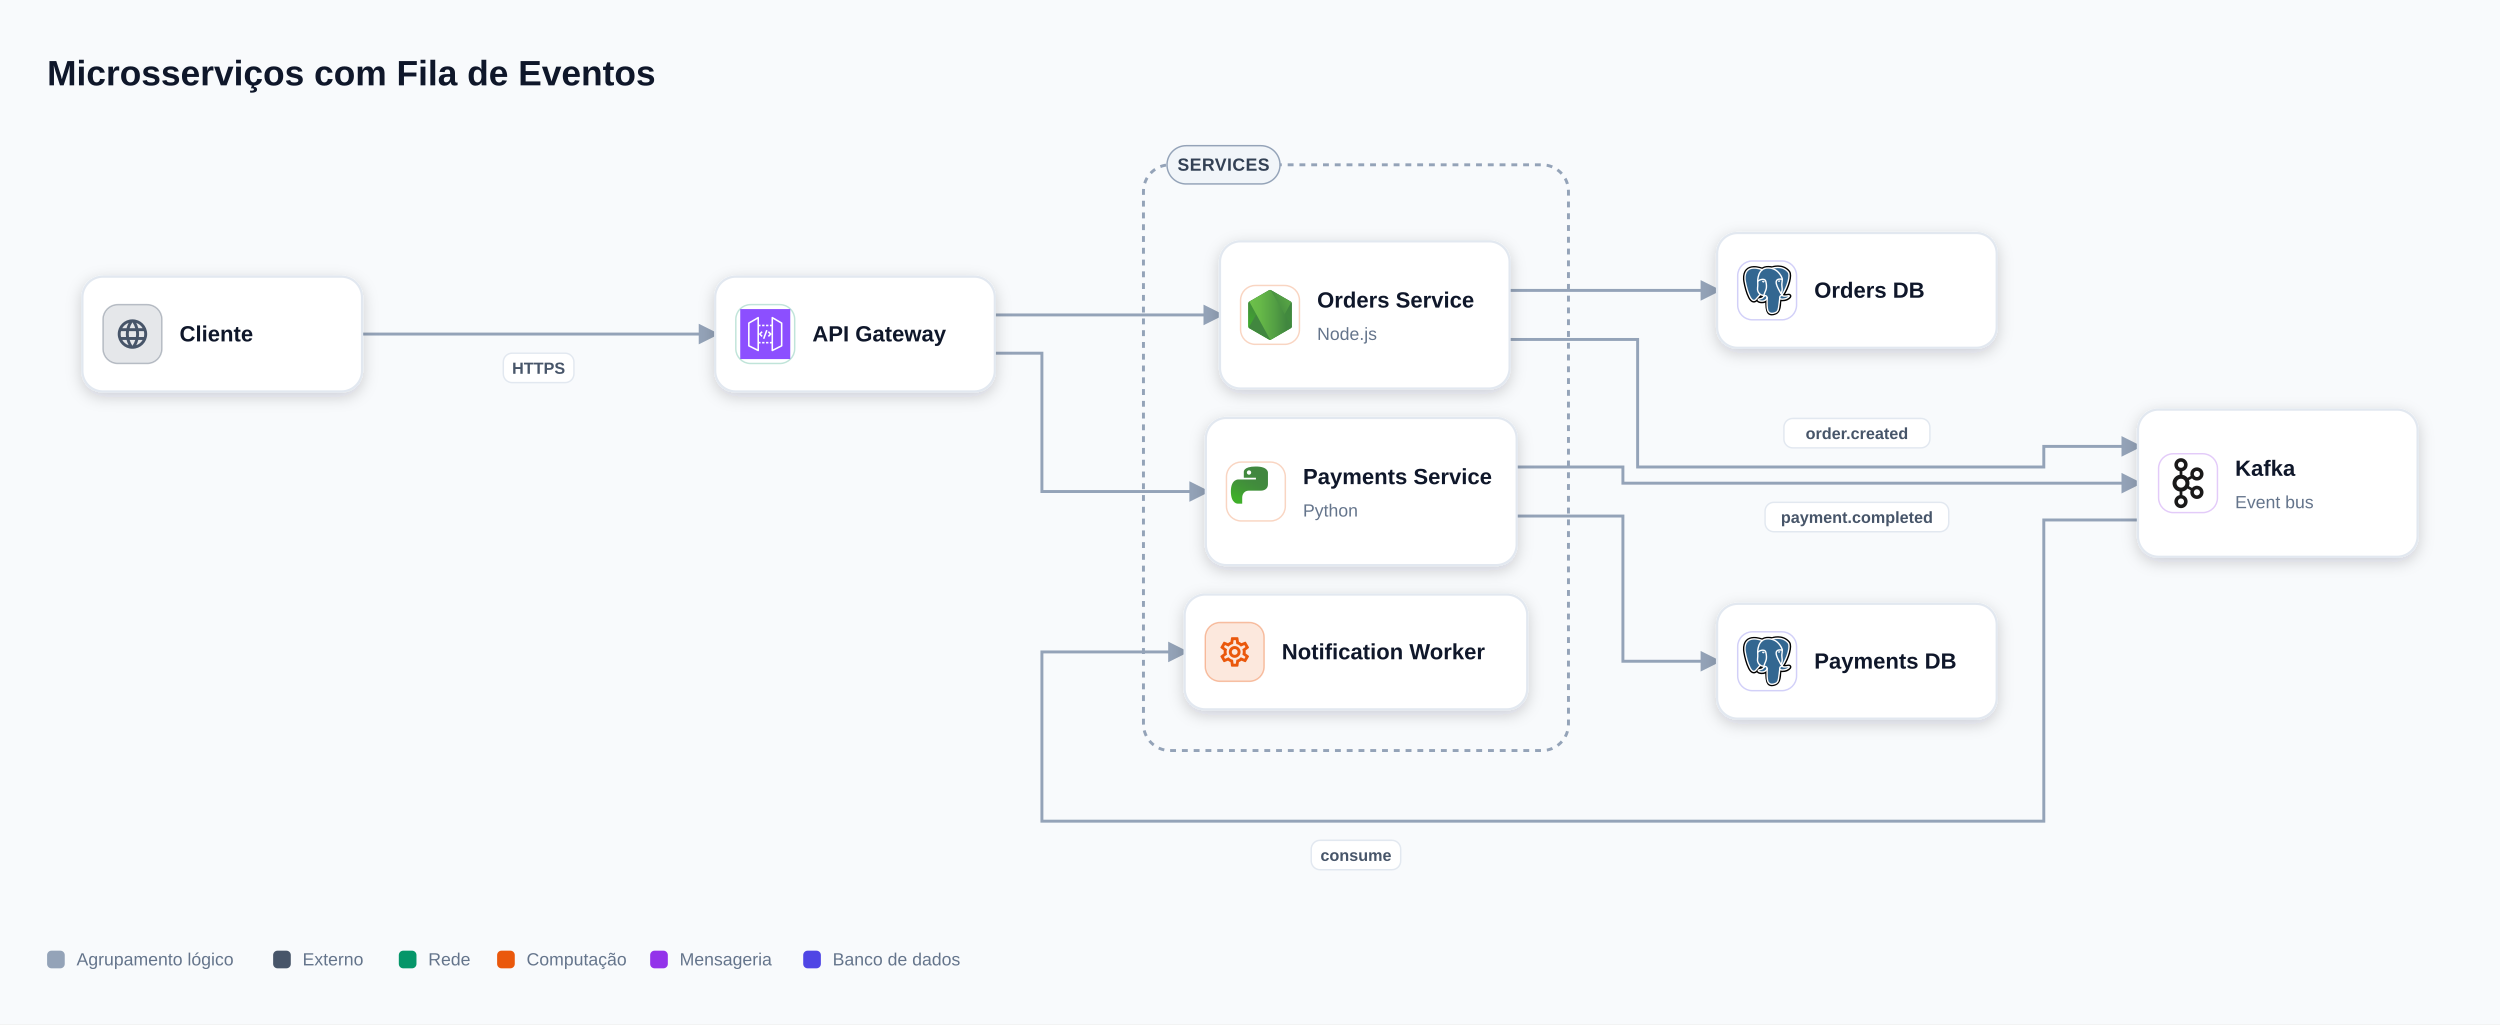
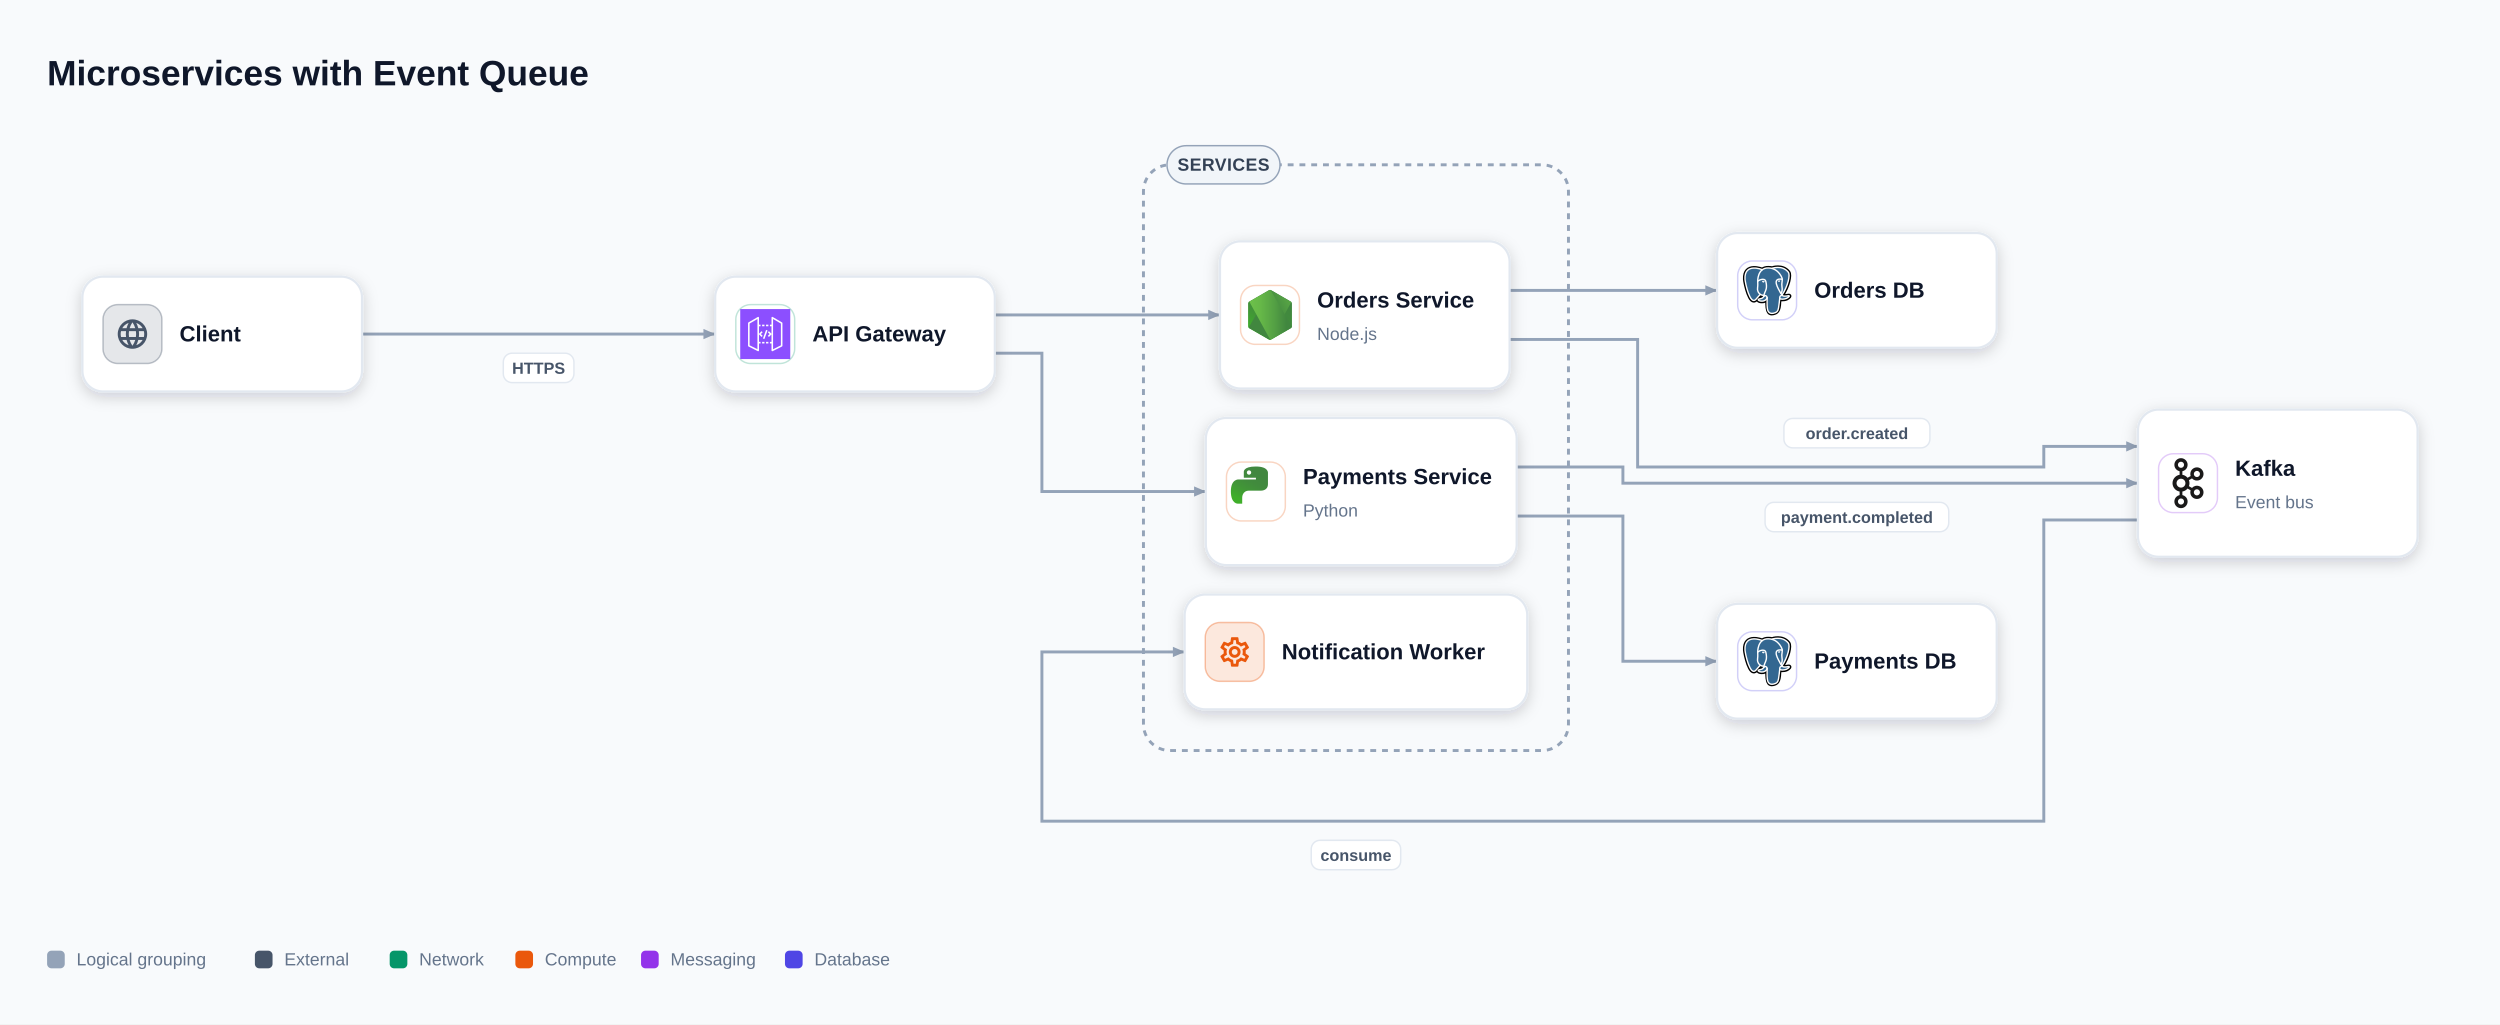
<svg xmlns="http://www.w3.org/2000/svg" xmlns:xlink="http://www.w3.org/1999/xlink" width="1698.8" height="696" viewBox="0 0 1698.8 696">
  <defs>
    <filter id="card-shadow" x="-40%" y="-40%" width="180%" height="180%">
      <feDropShadow dx="0" dy="3" stdDeviation="5" flood-color="rgba(15, 23, 42, 0.18)" />
    </filter>
-     <marker id="arrow-clean-light" viewBox="0 0 10 10" refX="8" refY="5" markerWidth="7" markerHeight="7" orient="auto-start-reverse">
-       <path d="M0,0 L10,5 L0,10 z" fill="#94a3b8" />
-     </marker>
  </defs>
  <rect x="0" y="0" width="1698.8" height="696" fill="#f8fafc" />
-   <text x="32" y="58" font-family="&quot;Segoe UI&quot;, &quot;Helvetica Neue&quot;, Arial, sans-serif" font-size="24" font-weight="700" fill="#0f172a">Microsserviços com Fila de Eventos</text>
+   <text x="32" y="58" font-family="&quot;Segoe UI&quot;, &quot;Helvetica Neue&quot;, Arial, sans-serif" font-size="24" font-weight="700" fill="#0f172a">Microservices with Event Queue</text>
  <g transform="translate(32, 88)">
    <g>
      <rect x="745" y="24" width="288.8" height="398" rx="18" fill="#f8fafc" stroke="#94a3b8" stroke-width="2" stroke-dasharray="4 4" />
      <rect x="761" y="11" width="76.8" height="26" rx="13" fill="#f1f5f9" stroke="#94a3b8" stroke-width="1" />
      <text x="799.4" y="28" font-family="&quot;Segoe UI&quot;, &quot;Helvetica Neue&quot;, Arial, sans-serif" font-size="12" font-weight="700" letter-spacing="0.3" text-anchor="middle" fill="#334155">SERVICES</text>
    </g>
-     <path d="M214,139 L454,139" fill="none" stroke="#94a3b8" stroke-width="2" marker-end="url(#arrow-clean-light)" />
+     <path d="M214,139 L454,139" fill="none" stroke="#94a3b8" stroke-width="2" />
+     <path d="M-8,-3.5 L0,0 L-8,3.5 Z" fill="#94a3b8" transform="translate(454 139) rotate(0)" />
    <g>
      <rect x="310" y="152" width="48" height="20" rx="6" fill="#ffffff" stroke="#e2e8f0" stroke-width="1" />
      <text x="334" y="166" font-family="&quot;Segoe UI&quot;, &quot;Helvetica Neue&quot;, Arial, sans-serif" font-size="11" font-weight="600" text-anchor="middle" fill="#475569">HTTPS</text>
    </g>
-     <path d="M644,126 L797,126" fill="none" stroke="#94a3b8" stroke-width="2" marker-end="url(#arrow-clean-light)" />
-     <path d="M644,152 L676,152 L676,246 L787.4,246" fill="none" stroke="#94a3b8" stroke-width="2" marker-end="url(#arrow-clean-light)" />
-     <path d="M993.8,109.333 L1134.8,109.333" fill="none" stroke="#94a3b8" stroke-width="2" marker-end="url(#arrow-clean-light)" />
-     <path d="M998.6,262.667 L1070.8,262.667 L1070.8,361.333 L1134.8,361.333" fill="none" stroke="#94a3b8" stroke-width="2" marker-end="url(#arrow-clean-light)" />
-     <path d="M993.8,142.667 L1080.8,142.667 L1080.8,229.333 L1356.8,229.333 L1356.8,215.333 L1420.8,215.333" fill="none" stroke="#94a3b8" stroke-width="2" marker-end="url(#arrow-clean-light)" />
+     <path d="M644,126 L797,126" fill="none" stroke="#94a3b8" stroke-width="2" />
+     <path d="M-8,-3.5 L0,0 L-8,3.5 Z" fill="#94a3b8" transform="translate(797 126) rotate(0)" />
+     <path d="M644,152 L676,152 L676,246 L787.4,246" fill="none" stroke="#94a3b8" stroke-width="2" />
+     <path d="M-8,-3.5 L0,0 L-8,3.5 Z" fill="#94a3b8" transform="translate(787.4 246) rotate(0)" />
+     <path d="M993.8,109.333 L1134.8,109.333" fill="none" stroke="#94a3b8" stroke-width="2" />
+     <path d="M-8,-3.5 L0,0 L-8,3.5 Z" fill="#94a3b8" transform="translate(1134.8 109.3333) rotate(0)" />
+     <path d="M998.6,262.667 L1070.8,262.667 L1070.8,361.333 L1134.8,361.333" fill="none" stroke="#94a3b8" stroke-width="2" />
+     <path d="M-8,-3.5 L0,0 L-8,3.5 Z" fill="#94a3b8" transform="translate(1134.8 361.3333) rotate(0)" />
+     <path d="M993.8,142.667 L1080.8,142.667 L1080.8,229.333 L1356.8,229.333 L1356.8,215.333 L1420.8,215.333" fill="none" stroke="#94a3b8" stroke-width="2" />
+     <path d="M-8,-3.5 L0,0 L-8,3.5 Z" fill="#94a3b8" transform="translate(1420.8 215.3333) rotate(0)" />
    <g>
      <rect x="1180.2" y="196.333" width="99.2" height="20" rx="6" fill="#ffffff" stroke="#e2e8f0" stroke-width="1" />
      <text x="1229.8" y="210.333" font-family="&quot;Segoe UI&quot;, &quot;Helvetica Neue&quot;, Arial, sans-serif" font-size="11" font-weight="600" text-anchor="middle" fill="#475569">order.created</text>
    </g>
-     <path d="M998.6,229.333 L1070.8,229.333 L1070.8,240.333 L1420.8,240.333" fill="none" stroke="#94a3b8" stroke-width="2" marker-end="url(#arrow-clean-light)" />
+     <path d="M998.6,229.333 L1070.8,229.333 L1070.8,240.333 L1420.8,240.333" fill="none" stroke="#94a3b8" stroke-width="2" />
+     <path d="M-8,-3.5 L0,0 L-8,3.5 Z" fill="#94a3b8" transform="translate(1420.8 240.3333) rotate(0)" />
    <g>
      <rect x="1167.4" y="253.333" width="124.8" height="20" rx="6" fill="#ffffff" stroke="#e2e8f0" stroke-width="1" />
      <text x="1229.8" y="267.333" font-family="&quot;Segoe UI&quot;, &quot;Helvetica Neue&quot;, Arial, sans-serif" font-size="11" font-weight="600" text-anchor="middle" fill="#475569">payment.completed</text>
    </g>
-     <path d="M1420.8,265.333 L1356.8,265.333 L1356.8,470 L676,470 L676,355 L773,355" fill="none" stroke="#94a3b8" stroke-width="2" marker-end="url(#arrow-clean-light)" />
+     <path d="M1420.8,265.333 L1356.8,265.333 L1356.8,470 L676,470 L676,355 L773,355" fill="none" stroke="#94a3b8" stroke-width="2" />
+     <path d="M-8,-3.5 L0,0 L-8,3.5 Z" fill="#94a3b8" transform="translate(773 355) rotate(0)" />
    <g>
      <rect x="859" y="483" width="60.8" height="20" rx="6" fill="#ffffff" stroke="#e2e8f0" stroke-width="1" />
      <text x="889.4" y="497" font-family="&quot;Segoe UI&quot;, &quot;Helvetica Neue&quot;, Arial, sans-serif" font-size="11" font-weight="600" text-anchor="middle" fill="#475569">consume</text>
    </g>
    <g transform="translate(24, 100)">
      <rect x="0" y="0" width="190" height="78" rx="14" fill="#ffffff" stroke="#e2e8f0" stroke-width="1.5" filter="url(#card-shadow)" />
      <rect x="14" y="19" width="40" height="40" rx="10" fill="#475569" fill-opacity="0.14" stroke="#475569" stroke-opacity="0.35" />
      <svg x="22" y="27" width="24" height="24" viewBox="0 0 24 24">
        <path fill="#475569" d="M16.36 14c.08-.66.14-1.32.14-2s-.06-1.34-.14-2h3.38c.16.64.26 1.31.26 2s-.1 1.36-.26 2m-5.15 5.56c.6-1.11 1.06-2.31 1.38-3.56h2.95a8.03 8.03 0 0 1-4.33 3.56M14.34 14H9.66c-.1-.66-.16-1.32-.16-2s.06-1.35.16-2h4.68c.09.65.16 1.32.16 2s-.07 1.34-.16 2M12 19.96c-.83-1.2-1.5-2.53-1.91-3.96h3.82c-.41 1.43-1.08 2.76-1.91 3.96M8 8H5.08A7.92 7.92 0 0 1 9.4 4.44C8.8 5.55 8.35 6.75 8 8m-2.92 8H8c.35 1.25.8 2.45 1.4 3.56A8 8 0 0 1 5.08 16m-.82-2C4.1 13.36 4 12.69 4 12s.1-1.36.26-2h3.38c-.08.66-.14 1.32-.14 2s.06 1.34.14 2M12 4.03c.83 1.2 1.5 2.54 1.91 3.97h-3.82c.41-1.43 1.08-2.77 1.91-3.97M18.92 8h-2.95a15.7 15.7 0 0 0-1.38-3.56c1.84.63 3.37 1.9 4.33 3.56M12 2C6.47 2 2 6.5 2 12a10 10 0 0 0 10 10a10 10 0 0 0 10-10A10 10 0 0 0 12 2" />
      </svg>
-       <text x="66" y="44" font-family="&quot;Segoe UI&quot;, &quot;Helvetica Neue&quot;, Arial, sans-serif" font-size="15" font-weight="600" fill="#0f172a">Cliente</text>
+       <text x="66" y="44" font-family="&quot;Segoe UI&quot;, &quot;Helvetica Neue&quot;, Arial, sans-serif" font-size="15" font-weight="600" fill="#0f172a">Client</text>
    </g>
    <g transform="translate(454, 100)">
      <rect x="0" y="0" width="190" height="78" rx="14" fill="#ffffff" stroke="#e2e8f0" stroke-width="1.5" filter="url(#card-shadow)" />
      <clipPath id="clip-badge-gateway">
        <rect x="14" y="19" width="40" height="40" rx="10" />
      </clipPath>
      <rect x="14" y="19" width="40" height="40" rx="10" fill="#ffffff" />
      <g clip-path="url(#clip-badge-gateway)">
        <svg x="17" y="22" width="34" height="34" viewBox="0 0 64 64">
          <g id="Icon-Architecture/48/Arch_Amazon-API-Gateway_48">
            <g id="Icon-Architecture-BG/48/Networking-Content-Delivery">
              <rect id="Rectangle" width="64" height="64" fill="#8C4FFF" />
            </g>
            <g id="Icon-Service/48/Amazon-API-Gateway_48">
              <path id="Amazon-API-Gateway_Icon_48_Squid" fill-rule="evenodd" clip-rule="evenodd" d="M28 44H31V42H28V44ZM33 44H36V42H33V44ZM28 22H31V20H28V22ZM33 22H36V20H33V22ZM22 12.741L12 18.574V46.382L22 51.382V12.741ZM24 20H26V22H24V42H26V44H24V53C24 53.347 23.82 53.668 23.525 53.851C23.365 53.95 23.183 54 23 54C22.847 54 22.694 53.965 22.553 53.895L10.553 47.895C10.214 47.725 10 47.379 10 47V18C10 17.645 10.188 17.315 10.496 17.136L22.496 10.136C22.805 9.956 23.188 9.955 23.498 10.133C23.809 10.311 24 10.642 24 11V20ZM52 18.574L42 12.741V51.382L52 46.382V18.574ZM54 18V47C54 47.379 53.786 47.725 53.447 47.895L41.447 53.895C41.306 53.965 41.153 54 41 54C40.817 54 40.635 53.95 40.475 53.851C40.18 53.668 40 53.347 40 53V44H38V42H40V22H38V20H40V11C40 10.642 40.191 10.311 40.502 10.133C40.812 9.956 41.195 9.956 41.504 10.136L53.504 17.136C53.812 17.315 54 17.645 54 18ZM34.939 27.342L33.061 26.658L29.061 37.658L30.939 38.342L34.939 27.342ZM39.707 32.707C40.098 32.316 40.098 31.684 39.707 31.293L36.707 28.293L35.293 29.707L37.586 32L35.293 34.293L36.707 35.707L39.707 32.707ZM27.293 35.707L24.293 32.707C23.902 32.316 23.902 31.684 24.293 31.293L27.293 28.293L28.707 29.707L26.414 32L28.707 34.293L27.293 35.707Z" fill="white" />
            </g>
          </g>
        </svg>
      </g>
      <rect x="14" y="19" width="40" height="40" rx="10" fill="none" stroke="#059669" stroke-opacity="0.25" />
      <text x="66" y="44" font-family="&quot;Segoe UI&quot;, &quot;Helvetica Neue&quot;, Arial, sans-serif" font-size="15" font-weight="600" fill="#0f172a">API Gateway</text>
    </g>
    <g transform="translate(1420.8, 190.3333)">
      <rect x="0" y="0" width="190" height="100" rx="14" fill="#ffffff" stroke="#e2e8f0" stroke-width="1.5" filter="url(#card-shadow)" />
      <clipPath id="clip-badge-kafka">
        <rect x="14" y="30" width="40" height="40" rx="10" />
      </clipPath>
      <rect x="14" y="30" width="40" height="40" rx="10" fill="#ffffff" />
      <g clip-path="url(#clip-badge-kafka)">
        <svg x="17" y="33" width="34" height="34" viewBox="-78.5 0 413 413">
          <g>
            <path d="M87.932,36.714 C83.383,32.143 77.036,29.32 69.981,29.32 C62.952,29.32 56.655,32.143 52.159,36.714 L52.03,36.714 C47.494,41.263 44.671,47.614 44.671,54.643 C44.671,61.699 47.494,67.996 52.03,72.519 L52.159,72.621 C56.655,77.17 62.952,79.967 69.981,79.967 C77.036,79.967 83.383,77.17 87.932,72.621 L87.999,72.519 C92.557,67.996 95.353,61.699 95.353,54.643 C95.353,47.614 92.557,41.263 87.999,36.714 L87.932,36.714 Z M69.981,383.354 C77.036,383.354 83.383,380.481 87.932,375.986 L87.999,375.852 C92.557,371.365 95.353,365.014 95.353,358.035 C95.353,350.979 92.557,344.655 87.999,340.083 L87.932,340.083 C83.383,335.458 77.036,332.662 69.981,332.662 C62.952,332.662 56.655,335.458 52.159,340.083 L52.03,340.083 C47.494,344.655 44.671,350.979 44.671,358.035 C44.671,365.014 47.494,371.365 52.03,375.852 L52.159,375.986 C56.655,380.481 62.952,383.354 69.981,383.354 Z M207.953,306.634 C214.228,304.988 219.91,300.961 223.376,294.873 L223.844,293.986 C226.926,288.21 227.488,281.547 225.842,275.642 C224.183,269.318 220.107,263.725 214.032,260.224 L213.68,259.987 C207.762,256.745 201.018,256.04 194.823,257.713 C188.526,259.283 182.871,263.488 179.423,269.527 C175.931,275.508 175.2,282.408 176.872,288.758 C178.598,295.002 182.634,300.649 188.669,304.176 L188.709,304.176 C194.756,307.651 201.607,308.28 207.953,306.634 Z M95.969,180.387 C89.315,173.75 80.145,169.593 69.981,169.593 C59.857,169.593 50.709,173.75 44.069,180.387 C37.459,187.001 33.383,196.148 33.383,206.285 C33.383,216.45 37.459,225.624 44.069,232.314 C50.709,238.896 59.857,243.026 69.981,243.026 C80.145,243.026 89.315,238.896 95.969,232.314 C102.592,225.624 106.668,216.45 106.668,206.285 C106.668,196.148 102.592,187.001 95.969,180.387 Z M81.358,137.223 C96.085,139.649 109.335,146.705 119.446,156.896 L119.526,156.896 C121.132,158.515 122.702,160.268 124.151,162.043 L149.435,147.414 C146.036,137.143 145.88,126.403 148.609,116.342 C152.218,102.855 160.959,90.782 174.062,83.205 L174.495,82.946 C187.456,75.6 202.191,74.084 215.495,77.692 C228.964,81.296 241.117,90.077 248.681,103.172 L248.681,103.198 C256.21,116.213 257.74,131.158 254.145,144.591 C250.564,158.069 241.782,170.222 228.692,177.746 L225.24,179.789 L224.888,179.789 C212.779,185.56 199.462,186.452 187.233,183.236 C177.189,180.569 167.975,174.977 160.763,167.007 L135.52,181.591 C138.419,189.271 140.029,197.557 140.029,206.285 C140.029,214.987 138.419,223.376 135.52,231.109 L160.763,245.64 C167.975,237.567 177.189,232.077 187.233,229.41 C200.702,225.726 215.638,227.296 228.692,234.9 L229.526,235.293 L229.526,235.346 C242.139,242.973 250.604,254.787 254.145,268.113 C257.74,281.466 256.21,296.416 248.681,309.457 L248.227,310.371 L248.173,310.291 C240.609,322.864 228.692,331.382 215.535,334.986 C202.035,338.54 187.103,337.024 174.062,329.527 L174.062,329.42 C160.959,321.842 152.218,309.742 148.609,296.287 C145.88,286.252 146.036,275.508 149.435,265.241 L124.151,250.657 C122.702,252.437 121.132,254.109 119.526,255.728 L119.446,255.804 C109.335,265.946 96.085,273.002 81.358,275.352 L81.358,304.569 C91.852,306.763 101.258,312.017 108.631,319.385 L108.666,319.465 C118.545,329.29 124.66,342.982 124.66,358.035 C124.66,373.038 118.545,386.645 108.666,396.524 L108.631,396.68 C98.685,406.559 85.033,412.673 69.981,412.673 C55.009,412.673 41.339,406.559 31.42,396.68 L31.385,396.68 L31.385,396.524 C21.492,386.645 15.364,373.038 15.364,358.035 C15.364,342.982 21.492,329.29 31.385,319.465 L31.385,319.385 L31.42,319.385 C38.779,312.017 48.199,306.763 58.666,304.569 L58.666,275.352 C43.926,273.002 30.716,265.946 20.618,255.804 L20.511,255.728 C7.89,243.053 0,225.624 0,206.285 C0,187.001 7.89,169.571 20.511,156.896 L20.618,156.896 C30.716,146.705 43.926,139.649 58.666,137.223 L58.666,108.136 C48.199,105.861 38.779,100.612 31.42,93.293 L31.385,93.293 L31.385,93.213 C21.492,83.285 15.364,69.695 15.364,54.643 C15.364,39.667 21.492,25.948 31.385,16.069 L31.42,16.02 C41.339,6.115 55.009,0 69.981,0 C85.033,0 98.685,6.115 108.631,16.02 L108.631,16.069 L108.666,16.069 C118.545,25.948 124.66,39.667 124.66,54.643 C124.66,69.695 118.545,83.285 108.666,93.213 L108.631,93.293 C101.258,100.612 91.852,105.861 81.358,108.136 L81.358,137.223 Z M223.376,117.831 L223.166,117.519 C219.674,111.637 214.108,107.716 207.953,106.017 C201.607,104.345 194.756,105.054 188.669,108.528 L188.709,108.528 C182.634,111.976 178.571,117.622 176.872,123.946 C175.2,130.217 175.931,137.143 179.423,143.177 L179.539,143.338 C183.04,149.292 188.606,153.288 194.823,154.907 C201.072,156.66 208.034,155.928 214.032,152.427 L214.358,152.271 C220.263,148.743 224.196,143.177 225.842,137.063 C227.515,130.765 226.85,123.866 223.376,117.831 Z" fill="#1A1919">
</path>
          </g>
        </svg>
      </g>
      <rect x="14" y="30" width="40" height="40" rx="10" fill="none" stroke="#9333ea" stroke-opacity="0.25" />
      <text x="66" y="45" font-family="&quot;Segoe UI&quot;, &quot;Helvetica Neue&quot;, Arial, sans-serif" font-size="15" font-weight="600" fill="#0f172a">Kafka</text>
      <text x="66" y="67" font-family="&quot;Segoe UI&quot;, &quot;Helvetica Neue&quot;, Arial, sans-serif" font-size="12" fill="#64748b">Event bus</text>
    </g>
    <g transform="translate(1134.8, 70.33333)">
      <rect x="0" y="0" width="190" height="78" rx="14" fill="#ffffff" stroke="#e2e8f0" stroke-width="1.5" filter="url(#card-shadow)" />
      <clipPath id="clip-badge-ordersdb">
        <rect x="14" y="19" width="40" height="40" rx="10" />
      </clipPath>
      <rect x="14" y="19" width="40" height="40" rx="10" fill="#ffffff" />
      <g clip-path="url(#clip-badge-ordersdb)">
        <svg x="17" y="22" width="34" height="34" viewBox="0 0 432.071 445.383">
          <g style="fill-rule:nonzero;clip-rule:nonzero;fill:none;stroke:#fff;stroke-width:12.465;stroke-linecap:round;stroke-linejoin:round;stroke-miterlimit:4">
            <path d="M323.205 324.227c2.833-23.601 1.984-27.062 19.563-23.239l4.463.392c13.517.615 31.199-2.174 41.587-7 22.362-10.376 35.622-27.7 13.572-23.148-50.297 10.376-53.755-6.655-53.755-6.655 53.111-78.803 75.313-178.836 56.149-203.322-52.27-66.789-142.748-35.206-144.262-34.386l-.482.089c-9.938-2.062-21.06-3.294-33.554-3.496-22.761-.374-40.032 5.967-53.133 15.904 0 0-161.408-66.498-153.899 83.628 1.597 31.936 45.777 241.655 98.47 178.31 19.259-23.163 37.871-42.748 37.871-42.748 9.242 6.14 20.307 9.272 31.912 8.147l.897-.765c-.281 2.876-.157 5.689.359 9.019-13.572 15.167-9.584 17.83-36.723 23.416-27.457 5.659-11.326 15.734-.797 18.367 12.768 3.193 42.305 7.716 62.268-20.224l-.795 3.188c5.325 4.26 4.965 30.619 5.72 49.452.756 18.834 2.017 36.409 5.856 46.771 3.839 10.36 8.369 37.05 44.036 29.406 29.809-6.388 52.6-15.582 54.677-101.107" style="fill:#000;stroke:#000;stroke-width:37.395;stroke-linecap:butt;stroke-linejoin:miter" />
            <path stroke="none" d="M402.395 271.23c-50.302 10.376-53.76-6.655-53.76-6.655 53.111-78.808 75.313-178.843 56.153-203.326-52.27-66.785-142.752-35.2-144.262-34.38l-.486.087c-9.938-2.063-21.06-3.292-33.56-3.496-22.761-.373-40.026 5.967-53.127 15.902 0 0-161.411-66.495-153.904 83.63 1.597 31.938 45.776 241.657 98.471 178.312 19.26-23.163 37.869-42.748 37.869-42.748 9.243 6.14 20.308 9.272 31.908 8.147l.901-.765c-.28 2.876-.152 5.689.361 9.019-13.575 15.167-9.586 17.83-36.723 23.416-27.459 5.659-11.328 15.734-.796 18.367 12.768 3.193 42.307 7.716 62.266-20.224l-.796 3.188c5.319 4.26 9.054 27.711 8.428 48.969-.626 21.259-1.044 35.854 3.147 47.254 4.191 11.4 8.368 37.05 44.042 29.406 29.809-6.388 45.256-22.942 47.405-50.555 1.525-19.631 4.976-16.729 5.194-34.28l2.768-8.309c3.192-26.611.507-35.196 18.872-31.203l4.463.392c13.517.615 31.208-2.174 41.591-7 22.358-10.376 35.618-27.7 13.573-23.148z" style="fill:#336791;stroke:none" />
            <path d="M215.866 286.484c-1.385 49.516.348 99.377 5.193 111.495 4.848 12.118 15.223 35.688 50.9 28.045 29.806-6.39 40.651-18.756 45.357-46.051 3.466-20.082 10.148-75.854 11.005-87.281M173.104 38.256S11.583-27.76 19.092 122.365c1.597 31.938 45.779 241.664 98.473 178.316 19.256-23.166 36.671-41.335 36.671-41.335M260.349 26.207c-5.591 1.753 89.848-34.889 144.087 34.417 19.159 24.484-3.043 124.519-56.153 203.329" />
            <path d="M348.282 263.953s3.461 17.036 53.764 6.653c22.04-4.552 8.776 12.774-13.577 23.155-18.345 8.514-59.474 10.696-60.146-1.069-1.729-30.355 21.647-21.133 19.96-28.739-1.525-6.85-11.979-13.573-18.894-30.338-6.037-14.633-82.796-126.849 21.287-110.183 3.813-.789-27.146-99.002-124.553-100.599-97.385-1.597-94.19 119.762-94.19 119.762" style="stroke-linejoin:bevel" />
            <path d="M188.604 274.334c-13.577 15.166-9.584 17.829-36.723 23.417-27.459 5.66-11.326 15.733-.797 18.365 12.768 3.195 42.307 7.718 62.266-20.229 6.078-8.509-.036-22.086-8.385-25.547-4.034-1.671-9.428-3.765-16.361 3.994z" />
            <path d="M187.715 274.069c-1.368-8.917 2.93-19.528 7.536-31.942 6.922-18.626 22.893-37.255 10.117-96.339-9.523-44.029-73.396-9.163-73.436-3.193-.039 5.968 2.889 30.26-1.067 58.548-5.162 36.913 23.488 68.132 56.479 64.938" />
            <path d="M172.517 141.7c-.288 2.039 3.733 7.48 8.976 8.207 5.234.73 9.714-3.522 9.998-5.559.284-2.039-3.732-4.285-8.977-5.015-5.237-.731-9.719.333-9.996 2.367z" style="fill:#fff;stroke-width:4.155;stroke-linecap:butt;stroke-linejoin:miter" />
            <path d="M331.941 137.543c.284 2.039-3.732 7.48-8.976 8.207-5.238.73-9.718-3.522-10.005-5.559-.277-2.039 3.74-4.285 8.979-5.015 5.239-.73 9.718.333 10.002 2.368z" style="fill:#fff;stroke-width:2.078;stroke-linecap:butt;stroke-linejoin:miter" />
            <path d="M350.676 123.432c.863 15.994-3.445 26.888-3.988 43.914-.804 24.748 11.799 53.074-7.191 81.435" />
          </g>
        </svg>
      </g>
      <rect x="14" y="19" width="40" height="40" rx="10" fill="none" stroke="#4f46e5" stroke-opacity="0.25" />
      <text x="66" y="44" font-family="&quot;Segoe UI&quot;, &quot;Helvetica Neue&quot;, Arial, sans-serif" font-size="15" font-weight="600" fill="#0f172a">Orders DB</text>
    </g>
    <g transform="translate(1134.8, 322.3333)">
      <rect x="0" y="0" width="190" height="78" rx="14" fill="#ffffff" stroke="#e2e8f0" stroke-width="1.5" filter="url(#card-shadow)" />
      <clipPath id="clip-badge-paymentsdb">
        <rect x="14" y="19" width="40" height="40" rx="10" />
      </clipPath>
      <rect x="14" y="19" width="40" height="40" rx="10" fill="#ffffff" />
      <g clip-path="url(#clip-badge-paymentsdb)">
        <svg x="17" y="22" width="34" height="34" viewBox="0 0 432.071 445.383">
          <g style="fill-rule:nonzero;clip-rule:nonzero;fill:none;stroke:#fff;stroke-width:12.465;stroke-linecap:round;stroke-linejoin:round;stroke-miterlimit:4">
            <path d="M323.205 324.227c2.833-23.601 1.984-27.062 19.563-23.239l4.463.392c13.517.615 31.199-2.174 41.587-7 22.362-10.376 35.622-27.7 13.572-23.148-50.297 10.376-53.755-6.655-53.755-6.655 53.111-78.803 75.313-178.836 56.149-203.322-52.27-66.789-142.748-35.206-144.262-34.386l-.482.089c-9.938-2.062-21.06-3.294-33.554-3.496-22.761-.374-40.032 5.967-53.133 15.904 0 0-161.408-66.498-153.899 83.628 1.597 31.936 45.777 241.655 98.47 178.31 19.259-23.163 37.871-42.748 37.871-42.748 9.242 6.14 20.307 9.272 31.912 8.147l.897-.765c-.281 2.876-.157 5.689.359 9.019-13.572 15.167-9.584 17.83-36.723 23.416-27.457 5.659-11.326 15.734-.797 18.367 12.768 3.193 42.305 7.716 62.268-20.224l-.795 3.188c5.325 4.26 4.965 30.619 5.72 49.452.756 18.834 2.017 36.409 5.856 46.771 3.839 10.36 8.369 37.05 44.036 29.406 29.809-6.388 52.6-15.582 54.677-101.107" style="fill:#000;stroke:#000;stroke-width:37.395;stroke-linecap:butt;stroke-linejoin:miter" />
            <path stroke="none" d="M402.395 271.23c-50.302 10.376-53.76-6.655-53.76-6.655 53.111-78.808 75.313-178.843 56.153-203.326-52.27-66.785-142.752-35.2-144.262-34.38l-.486.087c-9.938-2.063-21.06-3.292-33.56-3.496-22.761-.373-40.026 5.967-53.127 15.902 0 0-161.411-66.495-153.904 83.63 1.597 31.938 45.776 241.657 98.471 178.312 19.26-23.163 37.869-42.748 37.869-42.748 9.243 6.14 20.308 9.272 31.908 8.147l.901-.765c-.28 2.876-.152 5.689.361 9.019-13.575 15.167-9.586 17.83-36.723 23.416-27.459 5.659-11.328 15.734-.796 18.367 12.768 3.193 42.307 7.716 62.266-20.224l-.796 3.188c5.319 4.26 9.054 27.711 8.428 48.969-.626 21.259-1.044 35.854 3.147 47.254 4.191 11.4 8.368 37.05 44.042 29.406 29.809-6.388 45.256-22.942 47.405-50.555 1.525-19.631 4.976-16.729 5.194-34.28l2.768-8.309c3.192-26.611.507-35.196 18.872-31.203l4.463.392c13.517.615 31.208-2.174 41.591-7 22.358-10.376 35.618-27.7 13.573-23.148z" style="fill:#336791;stroke:none" />
            <path d="M215.866 286.484c-1.385 49.516.348 99.377 5.193 111.495 4.848 12.118 15.223 35.688 50.9 28.045 29.806-6.39 40.651-18.756 45.357-46.051 3.466-20.082 10.148-75.854 11.005-87.281M173.104 38.256S11.583-27.76 19.092 122.365c1.597 31.938 45.779 241.664 98.473 178.316 19.256-23.166 36.671-41.335 36.671-41.335M260.349 26.207c-5.591 1.753 89.848-34.889 144.087 34.417 19.159 24.484-3.043 124.519-56.153 203.329" />
            <path d="M348.282 263.953s3.461 17.036 53.764 6.653c22.04-4.552 8.776 12.774-13.577 23.155-18.345 8.514-59.474 10.696-60.146-1.069-1.729-30.355 21.647-21.133 19.96-28.739-1.525-6.85-11.979-13.573-18.894-30.338-6.037-14.633-82.796-126.849 21.287-110.183 3.813-.789-27.146-99.002-124.553-100.599-97.385-1.597-94.19 119.762-94.19 119.762" style="stroke-linejoin:bevel" />
            <path d="M188.604 274.334c-13.577 15.166-9.584 17.829-36.723 23.417-27.459 5.66-11.326 15.733-.797 18.365 12.768 3.195 42.307 7.718 62.266-20.229 6.078-8.509-.036-22.086-8.385-25.547-4.034-1.671-9.428-3.765-16.361 3.994z" />
            <path d="M187.715 274.069c-1.368-8.917 2.93-19.528 7.536-31.942 6.922-18.626 22.893-37.255 10.117-96.339-9.523-44.029-73.396-9.163-73.436-3.193-.039 5.968 2.889 30.26-1.067 58.548-5.162 36.913 23.488 68.132 56.479 64.938" />
            <path d="M172.517 141.7c-.288 2.039 3.733 7.48 8.976 8.207 5.234.73 9.714-3.522 9.998-5.559.284-2.039-3.732-4.285-8.977-5.015-5.237-.731-9.719.333-9.996 2.367z" style="fill:#fff;stroke-width:4.155;stroke-linecap:butt;stroke-linejoin:miter" />
            <path d="M331.941 137.543c.284 2.039-3.732 7.48-8.976 8.207-5.238.73-9.718-3.522-10.005-5.559-.277-2.039 3.74-4.285 8.979-5.015 5.239-.73 9.718.333 10.002 2.368z" style="fill:#fff;stroke-width:2.078;stroke-linecap:butt;stroke-linejoin:miter" />
            <path d="M350.676 123.432c.863 15.994-3.445 26.888-3.988 43.914-.804 24.748 11.799 53.074-7.191 81.435" />
          </g>
        </svg>
      </g>
      <rect x="14" y="19" width="40" height="40" rx="10" fill="none" stroke="#4f46e5" stroke-opacity="0.25" />
      <text x="66" y="44" font-family="&quot;Segoe UI&quot;, &quot;Helvetica Neue&quot;, Arial, sans-serif" font-size="15" font-weight="600" fill="#0f172a">Payments DB</text>
    </g>
    <g transform="translate(797, 76)">
      <rect x="0" y="0" width="196.8" height="100" rx="14" fill="#ffffff" stroke="#e2e8f0" stroke-width="1.5" filter="url(#card-shadow)" />
      <clipPath id="clip-badge-orders">
        <rect x="14" y="30" width="40" height="40" rx="10" />
      </clipPath>
      <rect x="14" y="30" width="40" height="40" rx="10" fill="#ffffff" />
      <g clip-path="url(#clip-badge-orders)">
        <svg x="17" y="33" width="34" height="34" viewBox="0 0 256 292">
          <defs>
            <linearGradient id="a" x1="68.188%" x2="27.823%" y1="17.487%" y2="89.755%">
              <stop offset="0%" stop-color="#41873F" />
              <stop offset="32.88%" stop-color="#418B3D" />
              <stop offset="63.52%" stop-color="#419637" />
              <stop offset="93.19%" stop-color="#3FA92D" />
              <stop offset="100%" stop-color="#3FAE2A" />
            </linearGradient>
            <linearGradient id="c" x1="43.277%" x2="159.245%" y1="55.169%" y2="-18.306%">
              <stop offset="13.76%" stop-color="#41873F" />
              <stop offset="40.32%" stop-color="#54A044" />
              <stop offset="71.36%" stop-color="#66B848" />
              <stop offset="90.81%" stop-color="#6CC04A" />
            </linearGradient>
            <linearGradient id="f" x1="-4.389%" x2="101.499%" y1="49.997%" y2="49.997%">
              <stop offset="9.192%" stop-color="#6CC04A" />
              <stop offset="28.64%" stop-color="#66B848" />
              <stop offset="59.68%" stop-color="#54A044" />
              <stop offset="86.24%" stop-color="#41873F" />
            </linearGradient>
            <path id="b" d="M134.923 1.832c-4.344-2.443-9.502-2.443-13.846 0L6.787 67.801C2.443 70.244 0 74.859 0 79.745v132.208c0 4.887 2.715 9.502 6.787 11.945l114.29 65.968c4.344 2.444 9.502 2.444 13.846 0l114.29-65.968c4.344-2.443 6.787-7.058 6.787-11.945V79.745c0-4.886-2.715-9.501-6.787-11.944L134.923 1.832Z" />
            <path id="e" d="M134.923 1.832c-4.344-2.443-9.502-2.443-13.846 0L6.787 67.801C2.443 70.244 0 74.859 0 79.745v132.208c0 4.887 2.715 9.502 6.787 11.945l114.29 65.968c4.344 2.444 9.502 2.444 13.846 0l114.29-65.968c4.344-2.443 6.787-7.058 6.787-11.945V79.745c0-4.886-2.715-9.501-6.787-11.944L134.923 1.832Z" />
          </defs>
          <path fill="url(#a)" d="M134.923 1.832c-4.344-2.443-9.502-2.443-13.846 0L6.787 67.801C2.443 70.244 0 74.859 0 79.745v132.208c0 4.887 2.715 9.502 6.787 11.945l114.29 65.968c4.344 2.444 9.502 2.444 13.846 0l114.29-65.968c4.344-2.443 6.787-7.058 6.787-11.945V79.745c0-4.886-2.715-9.501-6.787-11.944L134.923 1.832Z" />
          <mask id="d" fill="#fff">
            <use xlink:href="#b" />
          </mask>
          <path fill="url(#c)" d="M249.485 67.8 134.65 1.833c-1.086-.542-2.443-1.085-3.529-1.357L2.443 220.912c1.086 1.357 2.444 2.443 3.8 3.258l114.834 65.968c3.258 1.9 7.059 2.443 10.588 1.357L252.47 70.515c-.815-1.086-1.9-1.9-2.986-2.714Z" mask="url(#d)" />
          <mask id="g" fill="#fff">
            <use xlink:href="#e" />
          </mask>
          <path fill="url(#f)" d="M249.756 223.898c3.258-1.9 5.701-5.158 6.787-8.687L130.579.204c-3.258-.543-6.787-.272-9.773 1.628L6.786 67.53l122.979 224.238c1.628-.272 3.529-.815 5.158-1.63l114.833-66.239Z" mask="url(#g)" />
        </svg>
      </g>
      <rect x="14" y="30" width="40" height="40" rx="10" fill="none" stroke="#ea580c" stroke-opacity="0.25" />
      <text x="66" y="45" font-family="&quot;Segoe UI&quot;, &quot;Helvetica Neue&quot;, Arial, sans-serif" font-size="15" font-weight="600" fill="#0f172a">Orders Service</text>
      <text x="66" y="67" font-family="&quot;Segoe UI&quot;, &quot;Helvetica Neue&quot;, Arial, sans-serif" font-size="12" fill="#64748b">Node.js</text>
    </g>
    <g transform="translate(787.4, 196)">
      <rect x="0" y="0" width="211.2" height="100" rx="14" fill="#ffffff" stroke="#e2e8f0" stroke-width="1.5" filter="url(#card-shadow)" />
      <clipPath id="clip-badge-payments">
        <rect x="14" y="30" width="40" height="40" rx="10" />
      </clipPath>
      <rect x="14" y="30" width="40" height="40" rx="10" fill="#ffffff" />
      <g clip-path="url(#clip-badge-payments)">
        <svg x="17" y="33" width="34" height="34" viewBox="16 16 32 32">
          <path fill="url(#a)" d="M31.885 16c-8.124 0-7.617 3.523-7.617 3.523l.01 3.65h7.752v1.095H21.197S16 23.678 16 31.876c0 8.196 4.537 7.906 4.537 7.906h2.708v-3.804s-.146-4.537 4.465-4.537h7.688s4.32.07 4.32-4.175v-7.019S40.374 16 31.885 16zm-4.275 2.454a1.394 1.394 0 1 1 0 2.79 1.393 1.393 0 0 1-1.395-1.395c0-.771.624-1.395 1.395-1.395z" />
          <path fill="url(#b)" d="M32.115 47.833c8.124 0 7.617-3.523 7.617-3.523l-.01-3.65H31.97v-1.095h10.832S48 40.155 48 31.958c0-8.197-4.537-7.906-4.537-7.906h-2.708v3.803s.146 4.537-4.465 4.537h-7.688s-4.32-.07-4.32 4.175v7.019s-.656 4.247 7.833 4.247zm4.275-2.454a1.393 1.393 0 0 1-1.395-1.395 1.394 1.394 0 1 1 1.395 1.395z" />
          <defs>
            <linearGradient id="a" x1="19.075" x2="34.898" y1="18.782" y2="34.658" gradientUnits="userSpaceOnUse">
              <stop stop-color="#387EB8" />
              <stop offset="1" stop-color="#366994" />
            </linearGradient>
            <linearGradient id="b" x1="28.809" x2="45.803" y1="28.882" y2="45.163" gradientUnits="userSpaceOnUse">
              <stop stop-color="#FFE052" />
              <stop offset="1" stop-color="#FFC331" />
            </linearGradient>
          </defs>
        </svg>
      </g>
      <rect x="14" y="30" width="40" height="40" rx="10" fill="none" stroke="#ea580c" stroke-opacity="0.25" />
      <text x="66" y="45" font-family="&quot;Segoe UI&quot;, &quot;Helvetica Neue&quot;, Arial, sans-serif" font-size="15" font-weight="600" fill="#0f172a">Payments Service</text>
      <text x="66" y="67" font-family="&quot;Segoe UI&quot;, &quot;Helvetica Neue&quot;, Arial, sans-serif" font-size="12" fill="#64748b">Python</text>
    </g>
    <g transform="translate(773, 316)">
      <rect x="0" y="0" width="232.8" height="78" rx="14" fill="#ffffff" stroke="#e2e8f0" stroke-width="1.5" filter="url(#card-shadow)" />
      <rect x="14" y="19" width="40" height="40" rx="10" fill="#ea580c" fill-opacity="0.14" stroke="#ea580c" stroke-opacity="0.35" />
      <svg x="22" y="27" width="24" height="24" viewBox="0 0 24 24">
        <path fill="#ea580c" d="M12 8a4 4 0 0 1 4 4a4 4 0 0 1-4 4a4 4 0 0 1-4-4a4 4 0 0 1 4-4m0 2a2 2 0 0 0-2 2a2 2 0 0 0 2 2a2 2 0 0 0 2-2a2 2 0 0 0-2-2m-2 12c-.25 0-.46-.18-.5-.42l-.37-2.65c-.63-.25-1.17-.59-1.69-.99l-2.49 1.01c-.22.08-.49 0-.61-.22l-2-3.46a.493.493 0 0 1 .12-.64l2.11-1.66L4.5 12l.07-1l-2.11-1.63a.493.493 0 0 1-.12-.64l2-3.46c.12-.22.39-.31.61-.22l2.49 1c.52-.39 1.06-.73 1.69-.98l.37-2.65c.04-.24.25-.42.5-.42h4c.25 0 .46.18.5.42l.37 2.65c.63.25 1.17.59 1.69.98l2.49-1c.22-.09.49 0 .61.22l2 3.46c.13.22.07.49-.12.64L19.43 11l.07 1l-.07 1l2.11 1.63c.19.15.25.42.12.64l-2 3.46c-.12.22-.39.31-.61.22l-2.49-1c-.52.39-1.06.73-1.69.98l-.37 2.65c-.04.24-.25.42-.5.42zm1.25-18l-.37 2.61c-1.2.25-2.26.89-3.03 1.78L5.44 7.35l-.75 1.3L6.8 10.2a5.55 5.55 0 0 0 0 3.6l-2.12 1.56l.75 1.3l2.43-1.04c.77.88 1.82 1.52 3.01 1.76l.37 2.62h1.52l.37-2.61c1.19-.25 2.24-.89 3.01-1.77l2.43 1.04l.75-1.3l-2.12-1.55c.4-1.17.4-2.44 0-3.61l2.11-1.55l-.75-1.3l-2.41 1.04a5.42 5.42 0 0 0-3.03-1.77L12.75 4z" />
      </svg>
      <text x="66" y="44" font-family="&quot;Segoe UI&quot;, &quot;Helvetica Neue&quot;, Arial, sans-serif" font-size="15" font-weight="600" fill="#0f172a">Notification Worker</text>
    </g>
  </g>
  <g transform="translate(32, 640)">
    <g>
      <rect x="0" y="6" width="12" height="12" rx="3" fill="#94a3b8" />
-       <text x="20" y="16" font-family="&quot;Segoe UI&quot;, &quot;Helvetica Neue&quot;, Arial, sans-serif" font-size="12" fill="#64748b">Agrupamento lógico</text>
-       <rect x="153.6" y="6" width="12" height="12" rx="3" fill="#475569" />
-       <text x="173.6" y="16" font-family="&quot;Segoe UI&quot;, &quot;Helvetica Neue&quot;, Arial, sans-serif" font-size="12" fill="#64748b">Externo</text>
-       <rect x="239" y="6" width="12" height="12" rx="3" fill="#059669" />
-       <text x="259" y="16" font-family="&quot;Segoe UI&quot;, &quot;Helvetica Neue&quot;, Arial, sans-serif" font-size="12" fill="#64748b">Rede</text>
-       <rect x="305.8" y="6" width="12" height="12" rx="3" fill="#ea580c" />
-       <text x="325.8" y="16" font-family="&quot;Segoe UI&quot;, &quot;Helvetica Neue&quot;, Arial, sans-serif" font-size="12" fill="#64748b">Computação</text>
-       <rect x="409.8" y="6" width="12" height="12" rx="3" fill="#9333ea" />
-       <text x="429.8" y="16" font-family="&quot;Segoe UI&quot;, &quot;Helvetica Neue&quot;, Arial, sans-serif" font-size="12" fill="#64748b">Mensageria</text>
-       <rect x="513.8" y="6" width="12" height="12" rx="3" fill="#4f46e5" />
-       <text x="533.8" y="16" font-family="&quot;Segoe UI&quot;, &quot;Helvetica Neue&quot;, Arial, sans-serif" font-size="12" fill="#64748b">Banco de dados</text>
+       <text x="20" y="16" font-family="&quot;Segoe UI&quot;, &quot;Helvetica Neue&quot;, Arial, sans-serif" font-size="12" fill="#64748b">Logical grouping</text>
+       <rect x="141.2" y="6" width="12" height="12" rx="3" fill="#475569" />
+       <text x="161.2" y="16" font-family="&quot;Segoe UI&quot;, &quot;Helvetica Neue&quot;, Arial, sans-serif" font-size="12" fill="#64748b">External</text>
+       <rect x="232.8" y="6" width="12" height="12" rx="3" fill="#059669" />
+       <text x="252.8" y="16" font-family="&quot;Segoe UI&quot;, &quot;Helvetica Neue&quot;, Arial, sans-serif" font-size="12" fill="#64748b">Network</text>
+       <rect x="318.2" y="6" width="12" height="12" rx="3" fill="#ea580c" />
+       <text x="338.2" y="16" font-family="&quot;Segoe UI&quot;, &quot;Helvetica Neue&quot;, Arial, sans-serif" font-size="12" fill="#64748b">Compute</text>
+       <rect x="403.6" y="6" width="12" height="12" rx="3" fill="#9333ea" />
+       <text x="423.6" y="16" font-family="&quot;Segoe UI&quot;, &quot;Helvetica Neue&quot;, Arial, sans-serif" font-size="12" fill="#64748b">Messaging</text>
+       <rect x="501.4" y="6" width="12" height="12" rx="3" fill="#4f46e5" />
+       <text x="521.4" y="16" font-family="&quot;Segoe UI&quot;, &quot;Helvetica Neue&quot;, Arial, sans-serif" font-size="12" fill="#64748b">Database</text>
    </g>
  </g>
</svg>
